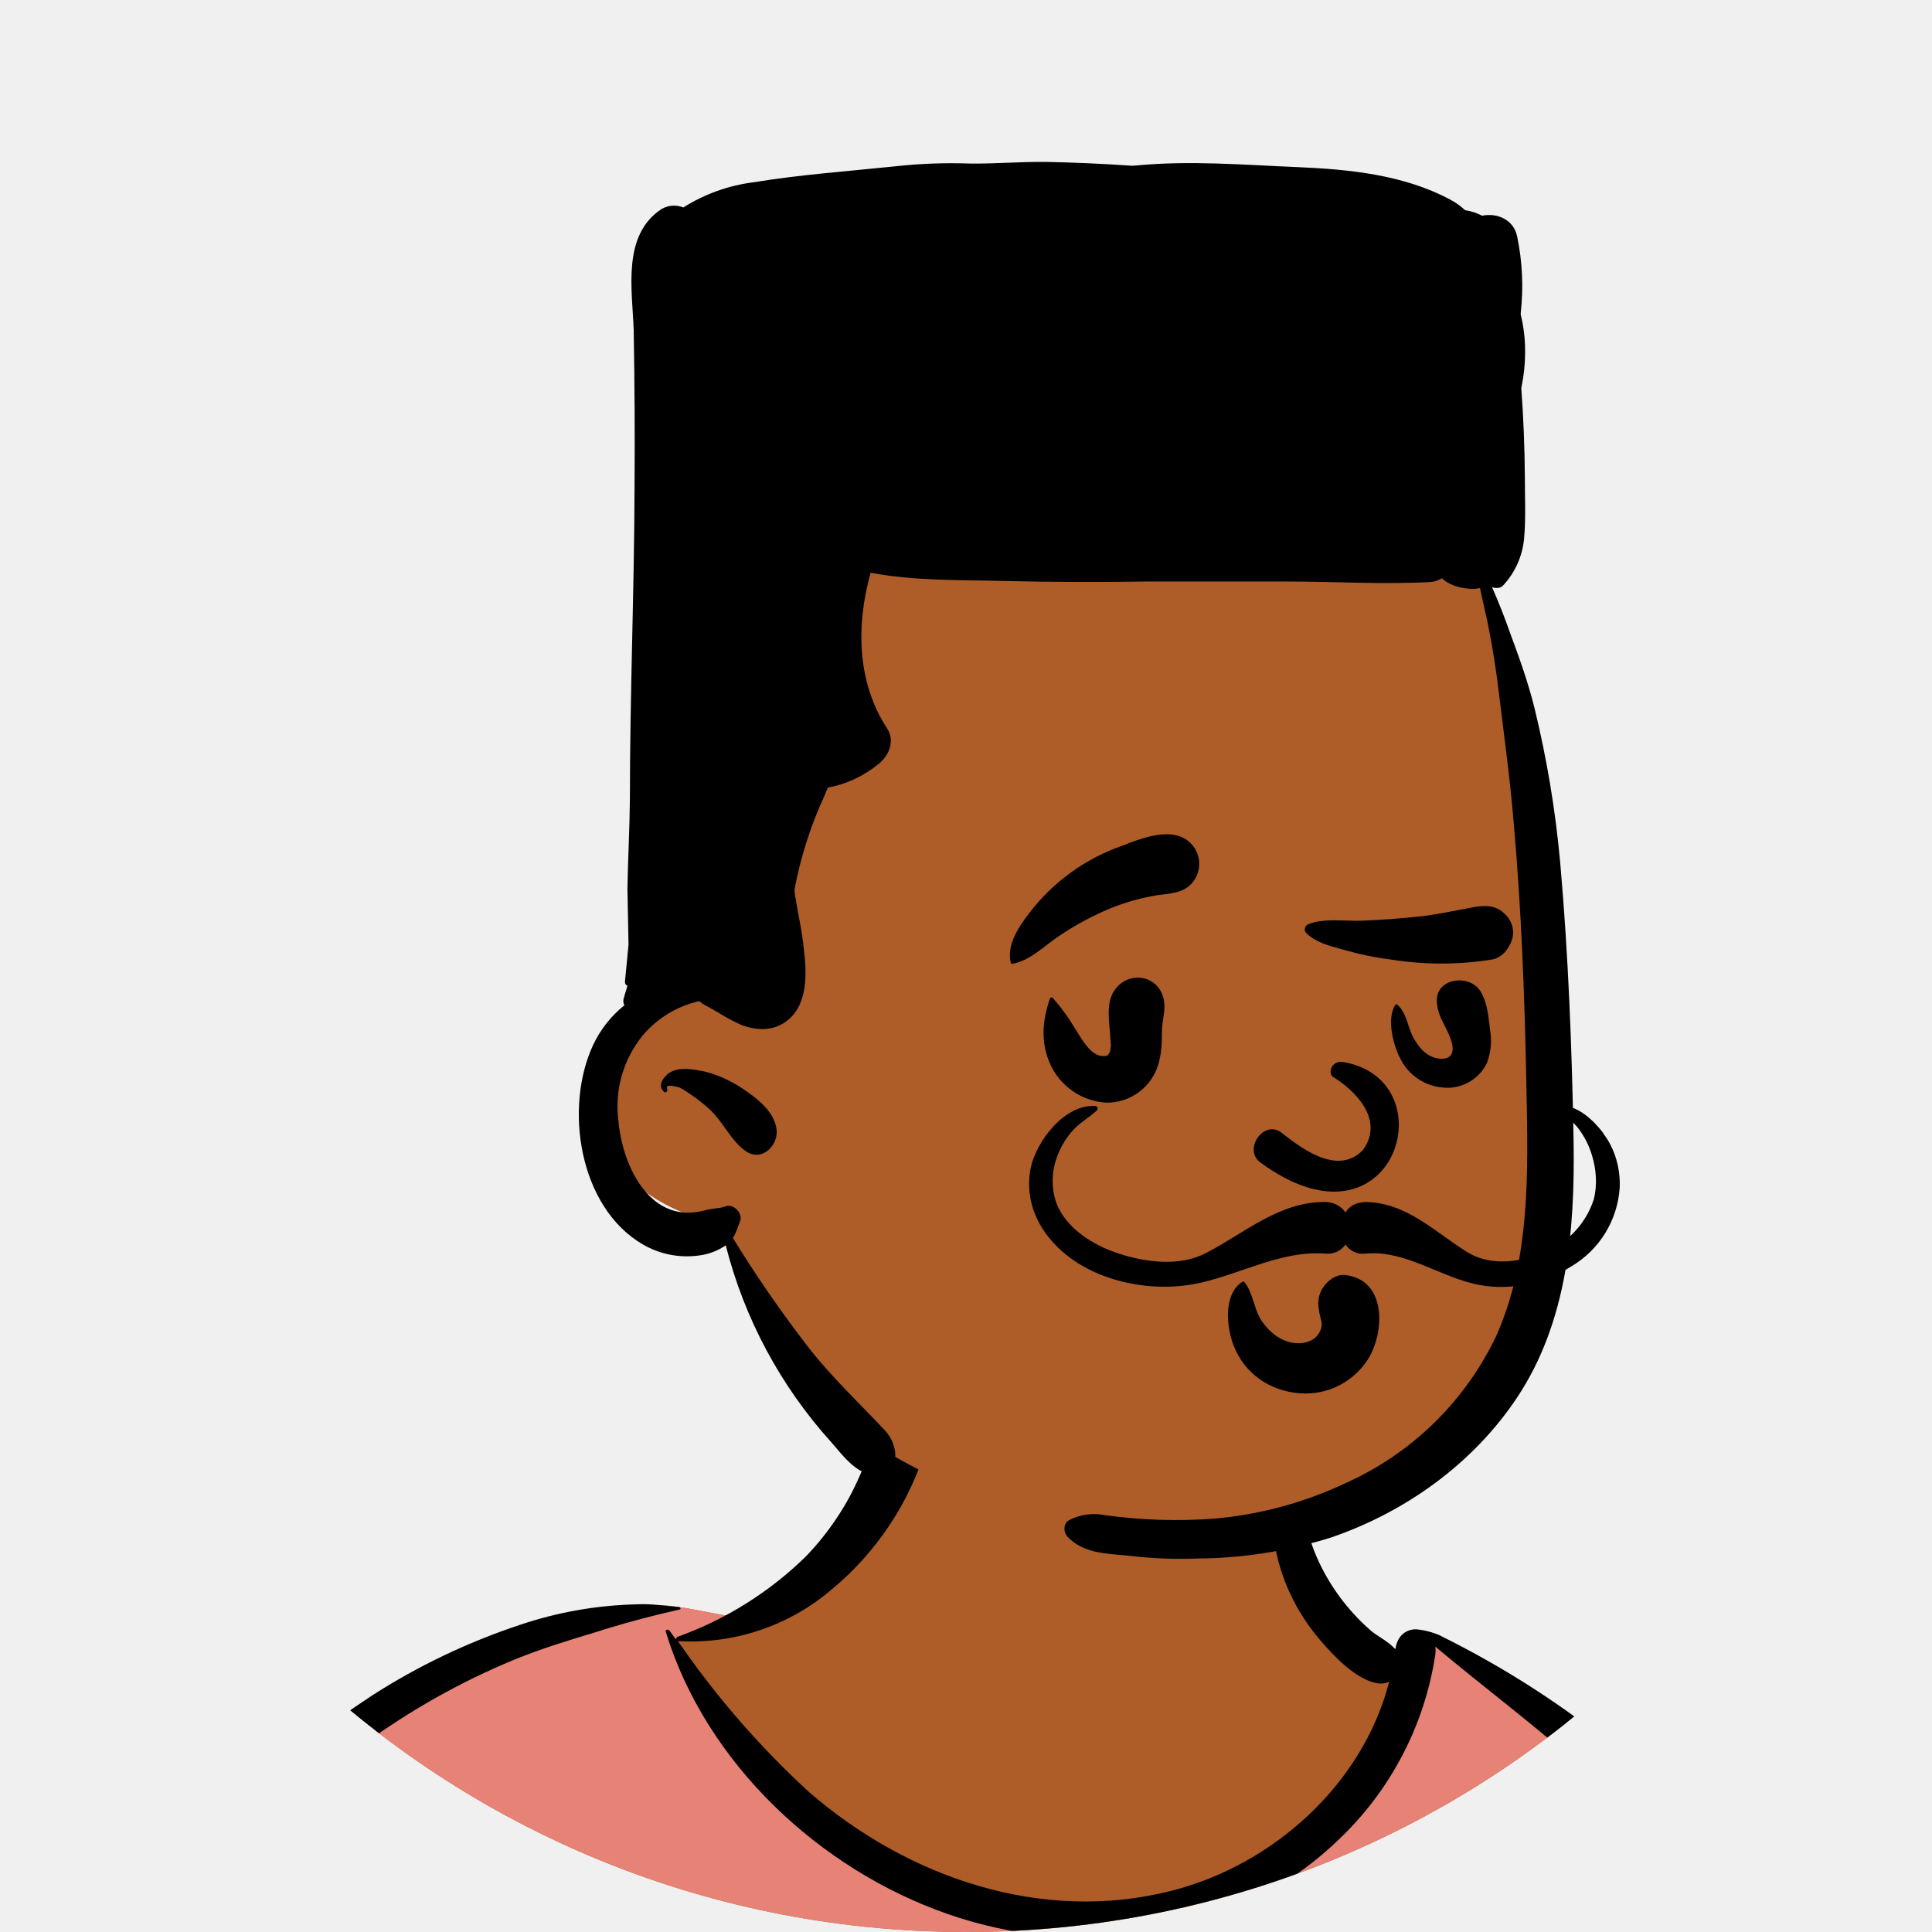
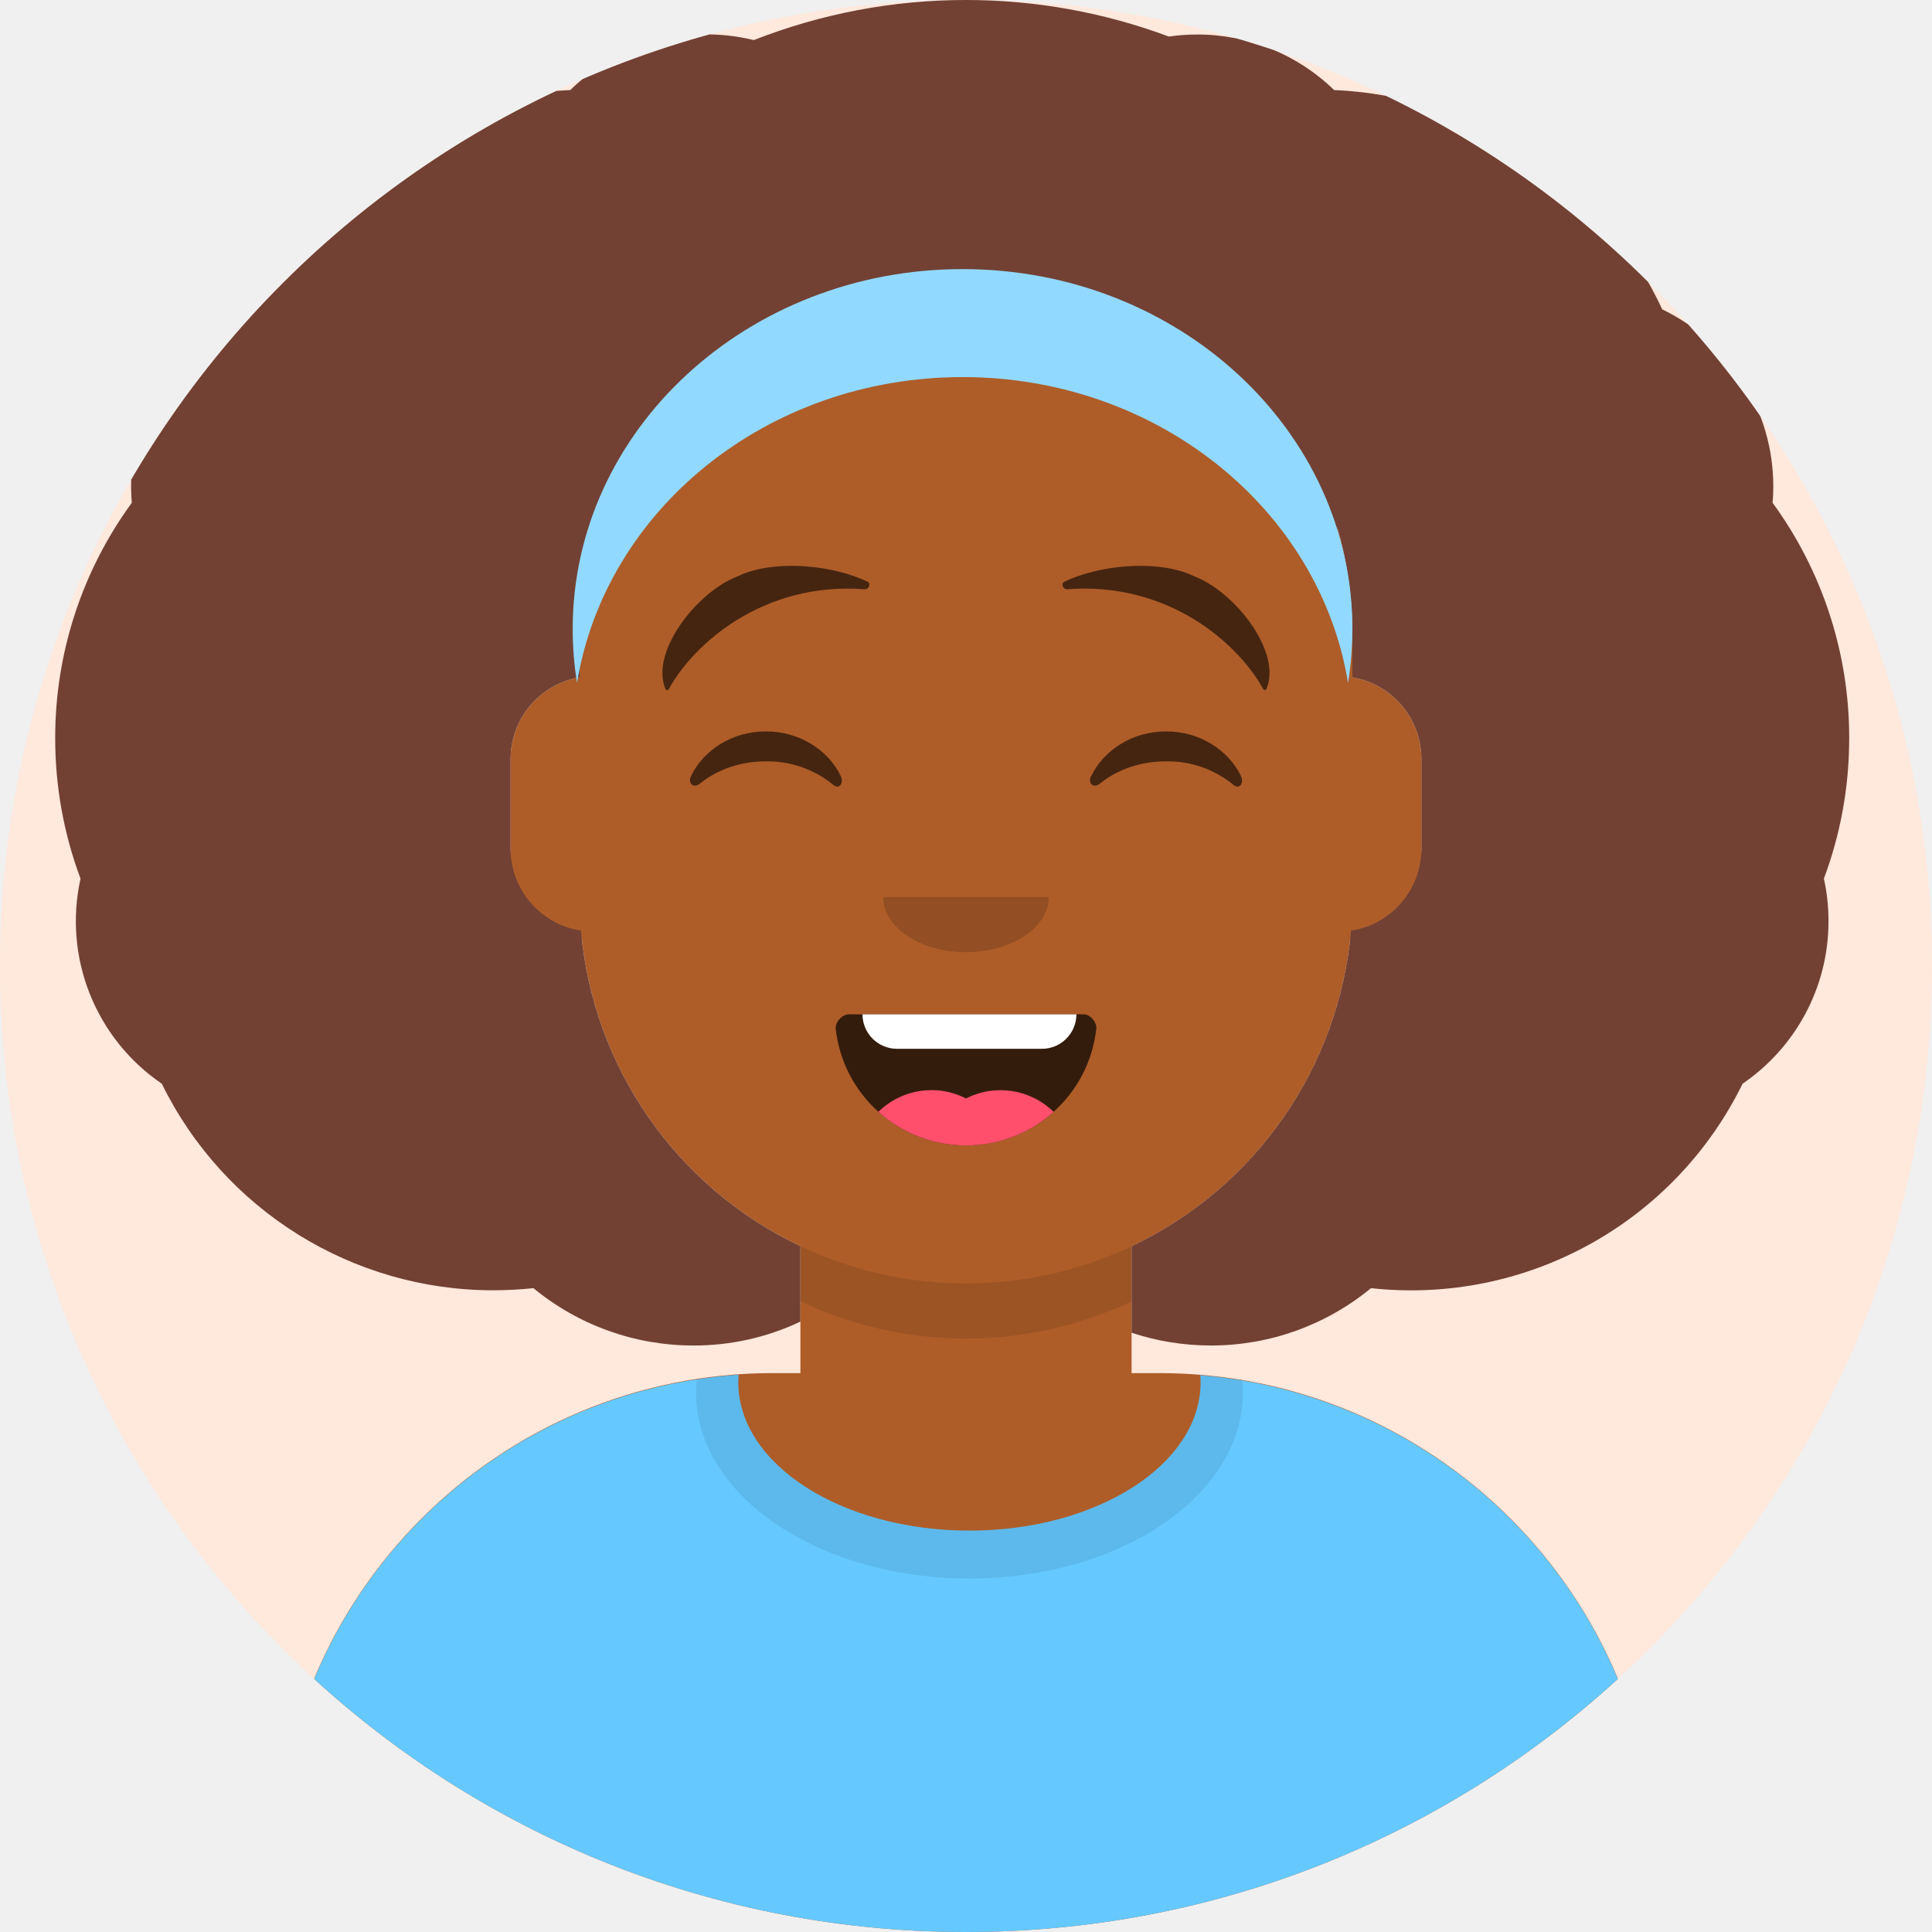
- <svg xmlns="http://www.w3.org/2000/svg" viewBox="0 0 704 704" fill="none" shape-rendering="auto" aria-hidden="true">
+ <svg xmlns="http://www.w3.org/2000/svg" viewBox="0 0 280 280" fill="none" shape-rendering="auto" aria-hidden="true">
  <defs>
-     <g id="head-flatTopLong-440cbbc3">
-       <path fill-rule="evenodd" clip-rule="evenodd" d="M392 195.3c56.8 0 140 37.9 146.2 74.4 7.3 43 23.7 204.6 14.8 257.5-9 52.9-43.6 92-120.4 92s-134.2-41.9-147.3-56.3-29.1-59.1-29.1-59.1-42-7.1-42.3-40.7c-.2-33.5 21.2-43.8 21.2-43.8s-11.5-139 12.6-173.5 87.6-50.5 144.3-50.5" fill="#ae5d29" />
-       <g fill="#000000">
-         <path d="M375.6 117q15.7.3 31.5 1.4l1.5-.1c19.7-1.9 39.4-.2 59 .6 18.9.8 38.7 2.8 55.6 11.8a26 26 0 0 1 5.5 3.9q3.3.5 6.2 2c5.4-1.1 11.5 1.3 12.8 7.6A88 88 0 0 1 549 172v.7c2.2 8.7 2 18.2.2 26.7a483 483 0 0 1 1.3 32.5c0 7.5.4 15.2-.3 22.6a29 29 0 0 1-7.6 16.8c-.8 1-2.2 1-3.3.9l-.8-.3q3.7 8.4 6.7 17c3.3 8.8 6.5 17.8 8.8 27q6.8 27.8 9.4 56.3c3 33.8 4.3 68 4.9 101.8.5 32.2-2.3 65.7-20.6 93.2-16 24-40.4 41.5-67.5 50.9a166 166 0 0 1-49 7.8q-12.6.5-25.2-1c-8.1-.8-16.5-.7-22.5-6.9-1.6-1.7-1.6-5.1.8-6.2a20 20 0 0 1 12.8-1.7 189 189 0 0 0 39.6 1.3 141 141 0 0 0 48.4-13 111 111 0 0 0 54.8-53.3c12.6-27.7 11.8-59.9 11.2-89.7-.6-32.7-1.8-65.3-4.7-97.9-1.3-15.8-3.5-31.5-5.4-47.2q-1.5-12.5-4-25l-2.9-13-2 .3c-4.2 0-8.8-1-11.9-3.9a9 9 0 0 1-4.5 1.4c-17.2.9-34.6-.2-51.9-.2H412q-26 .4-51.9-.2c-16-.4-32.6 0-48.5-3-5.3 19-5.1 39.7 6 56.7 3.1 4.7.6 10.3-3.5 13.3A41 41 0 0 1 296 345l-1.8 4.2a144 144 0 0 0-10.4 33l.2 2v.3l.2.8 1 5.8q1.5 7.2 2.2 14.4c1 8.8.9 20.2-7.7 25.4-4.6 2.8-10 2.5-15 .7q-4.6-2-9-4.8l-5.4-3-1.3-1a38 38 0 0 0-20.7 12.6 41 41 0 0 0-8.8 31.1c1 10.3 5 22 13 28.8q5.6 4.6 12.6 4.6 3.3-.1 6.5-1c2.2-.6 4.9-.5 6.9-1.3 3-1.2 6.6 2.5 5.4 5.5-.9 2.2-1.4 4.2-2.6 6a454 454 0 0 0 27 39.1c8.7 11.3 19 20.9 28.7 31.2 4.2 4.6 6 13.6-1.7 15.6s-13.5-6.3-18-11.4a169 169 0 0 1-38.6-71.8 22 22 0 0 1-9.9 3.7 32 32 0 0 1-20.3-4c-23.4-13.5-29-50-18.1-73a41 41 0 0 1 11.3-14.2q-.6-1-.3-2.4l1.4-4.7q-1-.5-.9-1.5l1.3-13.5-.4-20.4c.2-11 .8-21.8.9-32.7 0-38 1.6-76 1.7-114q.2-27.9-.3-55.8v-.8c-.5-14.8-4.4-34.7 10.1-44.3a9 9 0 0 1 8-.6 63 63 0 0 1 25.8-9.2c17.1-2.8 34.4-4 51.6-5.8q13.7-1.5 27.4-1c9.2.1 18.4-.7 27.6-.6" />
-         <path d="M237 449.8c3.3-3.1 8.2-2.4 12.2-1.7 5.6 1 11 3.5 15.7 6.6 5 3.4 11.3 8 12.3 14.5 1 5.8-5 12.3-11 8.4-5.5-3.7-8.2-10.4-13-15a56 56 0 0 0-7.6-6q-1.8-1.3-3.7-2.3c-.2 0-5.6-1.8-4.6.5.4.8-.6 1.7-1.2 1-2-2-.9-4.3 1-6" />
-       </g>
+     <g id="clothes-shirtCrewNeck-d82e92a4">
+       <path d="M100.5 37.13c18.5 0 33.5-9.61 33.5-21.48q0-.52-.04-1.05A72 72 0 0 1 200 86.36v8.95H0v-8.95a72 72 0 0 1 67.05-71.83q-.05.55-.05 1.12c0 11.87 15 21.48 33.5 21.48" fill="#65c9ff" />
+       <path d="M100.5 44.07c21.89 0 39.63-12.05 39.63-26.92q0-.9-.08-1.79-3-.52-6.1-.76.06.52.05 1.05c0 11.87-15 21.48-33.5 21.48S67 27.52 67 15.65q0-.57.05-1.13-3.08.21-6.08.68-.1.97-.1 1.95c0 14.87 17.74 26.92 39.63 26.92" fill="black" fill-opacity=".08" />
    </g>
-     <g id="expression-cheeky-440cbbc3">
-       <path fill-rule="evenodd" clip-rule="evenodd" d="M131 194.4c1.5-2.7 5-5.2 8.2-4.8 14.5 1.7 14.5 19.2 9 29.5a27 27 0 0 1-25.6 13.6c-10.8-.8-20-7.1-24-17.2-2.7-6.7-4-19 3.2-23.5h.5c3.4 4 3.5 10 6.5 14.4 2.8 4.1 7 7.5 12.1 8 3.8.4 7.6-1 9.1-4.3.8-1.9.7-2.9.4-4.1l-.3-1.1c-.9-3.9-1.3-6.8.8-10.5m3.8-77c7.6 4.6 19 15.3 11 26.6-9.6 10-23.4-1.4-30.2-6.6-6.3-4-13.3 6.3-7.5 11 49 36.3 69-29.8 30.5-36.4-4.2-.8-5.8 4-3.8 5.4M55.1 85.9c4.6-7 15.2-6 17.7 2.3 1.4 4.5-.5 8.5-.4 13 0 3.7-.2 8-1.3 11.6a19.5 19.5 0 0 1-19 14A24 24 0 0 1 31.8 113c-3.7-8-3-16.1-.2-24.2q.3-.6 1-.2 4.5 5.1 7.9 10.8l2.5 4c1.9 2.8 4.6 6.6 8.2 6.4h.5c1-.2.9 0 1.6-1.3.4-.6.3-1.8.5-2.5v-.4l-.2-2.2v-.3c-.3-5.4-1.8-12.4 1.5-17.3m117.5 4.6c-.9-8.9 11.6-10.8 15.8-4.3 2.2 3.5 2.8 7.8 3.3 11.9l.2 1.9a23 23 0 0 1-1.1 12.5 16 16 0 0 1-15.9 8.9 19 19 0 0 1-15.3-9.9c-2.8-5-5.5-14.9-2.2-20.2q.4-.5.9 0c3.1 2.7 3.7 7.9 5.5 11.5 2 3.8 5 7.5 9.4 8 4.2.6 5.9-1.7 4.8-5.8-1.4-5.3-5-8.8-5.4-14.5M58.4 33l2-.8c7-2.6 16.7-5.7 22.4 0 3.5 3.5 4.2 8.7 1.7 13-3 5.2-8.5 5.3-13.8 6q-9.1 1.5-17.6 5-9.4 4-17.8 9.6c-5.5 3.6-10.9 9.3-17.4 10.4q-.4.1-.6-.4c-1.5-6.3 2.6-12.6 6.3-17.5A73 73 0 0 1 58.4 33m127.3 22.6.6-.1c4.3-.7 8.1-.6 11.3 2.8a9 9 0 0 1 2.3 9.3c-1.1 3.1-3.5 6.3-7 7a116 116 0 0 1-36.7.1q-8.2-1-16.1-3.2l-2.5-.7c-4.4-1.2-9.4-2.5-12.6-5.8-1.1-1.1-.5-2.8.9-3.3 5.6-2.2 13.2-1 19.2-1.2q10.4-.4 20.7-1.5c6.8-.7 13.3-2.2 20-3.4" fill="#000000" />
+     <g id="mouth-smile-d82e92a4">
+       <path fill-rule="evenodd" clip-rule="evenodd" d="M27.12 9.13a19 19 0 0 0 37.77-.09c.08-.77-.77-2.04-1.85-2.04H29.1C28 7 27 8.18 27.12 9.13" fill="black" fill-opacity=".7" />
+       <path d="M62 7H31a5 5 0 0 0 5 5h21a5 5 0 0 0 5-5" fill="white" />
+       <path d="M58.7 21.14A11 11 0 0 0 46 19.2a10.95 10.95 0 0 0-12.7 1.94A19 19 0 0 0 46 26c4.88 0 9.33-1.84 12.7-4.86" fill="#FF4F6D" />
    </g>
-     <g id="facialHair-moustache4-440cbbc3">
-       <path fill-rule="evenodd" clip-rule="evenodd" d="M526.3 80C523 75.6 517 69.7 511 70c-.8 0-1 1-.6 1.5 2 2.4 4.6 4 6.6 6.5q3.5 4.6 5.1 10c1.6 5.2 2 11 .6 16.2a31 31 0 0 1-19 19.5c-8.6 3.4-18.8 4.6-27-.4-11.9-7.4-22-18-37-18.3q-5.3.2-7.4 3.8a9 9 0 0 0-7.4-3.8c-16.8-.2-29.4 11.4-43.5 18.6-9.5 5-21.9 3.4-31.7.2-9.3-3-19.4-9.2-22.9-18.8a25 25 0 0 1 .5-16.8q2-5.3 5.8-9.5c2.6-2.8 6-4.6 8.7-7.2.5-.6 0-1.4-.6-1.5-11.3-.7-21.4 12.7-23.6 22.4-2 9.6 1 19.2 7.4 26.5 12.8 15 36.6 19.8 55 15.4 15-3.5 29.3-11.7 45-10.5 3.3.3 5.8-1.2 7.3-3.3 1.5 2.2 4 3.7 7.4 3.3 14.6-1.4 27.6 9 41.8 11.5 11.2 2 23.4-.7 33-6.8a36 36 0 0 0 17.7-28.7c.3-7-1.7-14.2-6-19.8" fill="#000000" />
+     <g id="nose-default-d82e92a4">
+       <path fill-rule="evenodd" clip-rule="evenodd" d="M0 0c0 4.42 5.37 8 12 8s12-3.58 12-8" fill="black" fill-opacity=".16" />
    </g>
-     <clipPath id="clip-440cbbc3">
-       <rect width="704" height="704" rx="352" ry="352" />
+     <g id="eyes-happy-d82e92a4">
+       <path fill-rule="evenodd" clip-rule="evenodd" d="M2.16 14.45C4.01 10.65 8.16 8 13 8c4.81 0 8.96 2.63 10.82 6.4.55 1.13-.24 2.05-1.03 1.37a15 15 0 0 0-9.8-3.43c-3.73 0-7.12 1.24-9.55 3.23-.9.73-1.82-.01-1.28-1.12m58 0C62.01 10.65 66.16 8 71 8c4.81 0 8.96 2.63 10.82 6.4.55 1.13-.24 2.05-1.03 1.37a15 15 0 0 0-9.8-3.43c-3.76 0-7.15 1.24-9.58 3.23-.9.73-1.82-.01-1.28-1.12" fill="black" fill-opacity=".6" />
+     </g>
+     <g id="eyebrows-raisedExcitedNatural-d82e92a4">
+       <path fill-rule="evenodd" clip-rule="evenodd" d="m14.9 1.58.91-.4C21.06-.9 29-.03 33.86 2.3c.57.27.18 1.15-.4 1.1C18.54 2.27 8.5 11.56 5.08 17.86c-.1.18-.4.2-.48.03C2.3 12.56 9.05 3.9 14.9 1.58m66.47 0-.91-.4C75.22-.9 67.27-.03 62.4 2.3c-.56.27-.18 1.15.4 1.1 14.93-1.14 24.98 8.15 28.4 14.45.1.18.4.2.47.03 2.3-5.32-4.45-13.98-10.3-16.3" fill="black" fill-opacity=".6" />
+     </g>
+     <g id="top-froBand-d82e92a4">
+       <path d="M249 70.5q0 1.2-.1 2.37A57.7 57.7 0 0 1 260 107c0 7.16-1.3 14.01-3.67 20.34q.67 2.98.67 6.16c0 9.79-4.93 18.42-12.45 23.56a53.5 53.5 0 0 1-53.86 29.63A36.4 36.4 0 0 1 167.5 195c-4.02 0-7.88-.65-11.5-1.85v-12.54a56 56 0 0 0 31.8-45.74A12 12 0 0 0 198 123v-13a12 12 0 0 0-10-11.83V92a56 56 0 0 0-2.22-15.68l1.37 12.87-11.34-24-45.13-19.52-30.12 10.56-21.5 20.2-.04-2.61A56 56 0 0 0 76 92v6.17A12 12 0 0 0 66 110v13a12 12 0 0 0 10.2 11.87A56 56 0 0 0 108 180.6v10.94A36 36 0 0 1 92.5 195a36.4 36.4 0 0 1-23.19-8.31q-2.86.3-5.81.31a53.5 53.5 0 0 1-48.05-29.94 28.5 28.5 0 0 1-11.78-29.72A58 58 0 0 1 0 107a57.7 57.7 0 0 1 11.1-34.13 28.5 28.5 0 0 1 16-28.04 55 55 0 0 1 47.55-31.78 28.4 28.4 0 0 1 26.6-7.24A84 84 0 0 1 132 0a84 84 0 0 1 29.4 5.3q2.01-.3 4.1-.3a28.4 28.4 0 0 1 19.85 8.05 55 55 0 0 1 47.55 31.78A28.5 28.5 0 0 1 249 70.5" fill="#724133" />
+       <path d="M187.37 98.98q.62-3.84.63-7.83C188 62.35 162.7 39 131.5 39S75 62.35 75 91.15q0 4 .63 7.82c4.1-25.09 27.55-44.32 55.87-44.32s51.78 19.23 55.87 44.33" fill="#92D9FF" />
+     </g>
+     <clipPath id="clip-d82e92a4">
+       <rect width="280" height="280" rx="140" ry="140" />
    </clipPath>
  </defs>
-   <g clip-path="url(#clip-440cbbc3)">
-     <path fill-rule="evenodd" clip-rule="evenodd" d="M705.3 1074a2351 2351 0 0 1-15.6-101c-1-7.7-2.5-16.4 2.7-22 7.3-8 14-14.8 14.8-26.2.8-10.7-2.8-22.4-5-32.8a809 809 0 0 0-17.3-64.7q-10-32.5-21.3-64.6c-6.9-20-13.5-40.3-22.5-59.5-17-36.5-46-63.5-81.6-81.6-9-4.5-27-20.5-36.3-24-8.5-3.4-8.5 6.3-16.9 2.6-6.7-2.9-13-6.7-16.7-13.2-4-7-14.3-16.9-15.9-25-3.3-17.4.3-32.2-12-45.3a90 90 0 0 0-41.1-23.8c-33.7-9.3-78.5-2.8-98.8 28.5-9.7 14.9-13 33-26.2 45.1-11.4 10.7-8.8 18-23.6 23.4-.9.3-23.6-4.5-24.4-4.2-16.2-3.5-31.7 6.2-46.5 11.8a325 325 0 0 0-63 32.3 399 399 0 0 0-102.3 98.5 483 483 0 0 0-76.4 161c-1.7 6.4-3.5 13-1.5 19.4a25 25 0 0 0 9.8 12.4c6 4.3 18 7 17.7 15.7-.1 6.6-2.4 13.5-3.5 20q-1.9 11.6-3.4 23.2a1232 1232 0 0 0-10.3 106.6 920 920 0 0 0-.5 106q.2 3.5 2 6.2c-1 .4-1.2 2.4.1 2.7l2.7.5a12 12 0 0 0 7 2.4l5.5.2c19.3 4 38.6 7.9 58.1 10.8q35.7 5.2 71.5 8.7c49.2 4.8 98 3.2 147.1.6a1877 1877 0 0 1 147.4-2c49.2 1.4 98.4 3.5 147.6 4.4q82.5 1.6 164.8-5c7.5-.5 12.2-6.5 10.7-14-8.9-44.7-19-89.1-27-134" fill="#ae5d29" />
-     <path fill-rule="evenodd" clip-rule="evenodd" d="m201 597.5 1.2-.4c14.5-5.7 29.6-14.8 45.4-11.4.5-.2 10.8 1.9 17.9 3.2l-6.7 7L247 598q61 100.7 144.3 100.7T517.7 598l4-1q.7 0 1.5.4c9.3 3.6 27.4 19.6 36.3 24.1 35.6 18 64.5 45 81.6 81.6 8.7 18.6 15.2 38 21.8 57.5l.7 2q11.3 32.1 21.3 64.6 9.6 30.6 16.6 61.8l.7 2.9c2.2 10.4 5.8 22 5 32.8a29 29 0 0 1-3 10.7l-80.4 29 38.4 261.3q-52.7 2.3-105.5 1.3c-49.2-.9-98.4-3-147.6-4.3q-71.5-1.9-143 1.7l-12 .6a946 946 0 0 1-139.5-1l-3.1-.3v-38.3l16.3-212.9-83-15.6-81.3-39.5a22 22 0 0 1-5.6-8.8c-1.9-6-.5-12 1-18l.5-1.3a493 493 0 0 1 76.4-161A399 399 0 0 1 138 629.7q29.8-19.6 63-32.3" fill="#e78276" />
-     <path fill-rule="evenodd" clip-rule="evenodd" d="M232.2 584.6c5.1-.3 10.3.6 15.4 1 .4.1.6.8 0 .9q-13.5 3-26.9 7.1l-3.8 1.2c-10 3-19.8 6-29.6 10a264 264 0 0 0-54.8 30.8C67.2 682.8 20 754.3-9.9 828.3a526 526 0 0 0-24.3 77c-.4 1.6-2 5.4-1 7 .7 1.3 3.6 2.1 5 2.9l4.5 2.3 25.2 12.9 2.3 1.1c38 18.6 78.4 34.4 121 35.5l.4-3.7a342 342 0 0 1 9.9-60c.3-1 1.6-.6 1.7.3 3 23.1 2 46.4 1 69.7-1.8 41-4.3 82.2-6.5 123.3l-3.9 61.7c-1.3 20.5-1.7 41.6-4.7 62-.6 4.6-6 7-10 6.6a9 9 0 0 1-8-9c0-11.9 1.5-24 2.4-35.8l2.5-33.8c3.1-41.1 6.8-82.2 10.2-123.3l3.8-43.7C76.4 979.8 34.2 963-6.1 943.5c-.6 13.2-2 26.5-3.4 39.6q-5.8 55.2-9.6 110.5a2254 2254 0 0 0-4.2 92.7l-.2 7c0 4.4-.5 8.5-4.3 11.7a9 9 0 0 1-12.6 0c-5-4.6-4.2-10.9-4-17.1a1676 1676 0 0 1 1.8-47.2 1321 1321 0 0 1 10.5-109.5l2-14a461 461 0 0 1 15.5-77.9q-4.6-2.2-9.3-4.7-8.4-4-16.6-8.4c-4.2-2.5-7.9-5.8-9-10.8-1.4-5.5.6-11.5 2-16.9v-.4a502 502 0 0 1 26.6-80 523 523 0 0 1 67.8-117 354 354 0 0 1 88.7-83.3 239 239 0 0 1 53.8-25.7 143 143 0 0 1 42.8-7.5m90.1-66c6-6.5 18.1.2 15.2 8.8a108 108 0 0 1-34.7 52A79 79 0 0 1 247 598l1.7 2.4a321 321 0 0 0 46.1 52.6c36 31.2 84.8 48 132 36 37.1-9.4 69.8-38.8 79.4-76.2q-2 1-4.8.5c-7.7-1.7-15.3-9.8-20.3-15.6q-8-9.3-12.6-20.7c-5.6-14-7.4-32.1.3-45.7 1-1.7 3-.7 3.3 1l.3 2.5c1.5 12.7 3.3 25 9.3 36.6a76 76 0 0 0 18.2 23.1c2.6 2 5.8 3.6 8.1 6l.5.4c.6-5 4.1-7.3 7.6-7.2a29 29 0 0 1 8.8 2.3l.1.1a341 341 0 0 1 65.1 42 259 259 0 0 1 88.4 129c7.5 25.3 11.8 51.4 16.3 77.4l2.8 16c4.2 23.9 8.9 48.4 18.4 70.7 2.5 5.7.6 11.1-5.5 13.4L688 953c3.7 16 6 32.5 8.7 48.5 6 34.1 13.2 68 19.4 102l9.3 52.3 4.7 25.2 2.4 13.6.1.7c.5 2.4 1 4.9.4 7.3-.8 2.7-2.9 4.6-4.8 6.6-1.6 1.6-3.8 1.6-5.7.7l-.7-.3c-3.4-1.6-6-3.2-7.3-7q-.9-3.8-1.5-7.7l-2.8-14.5-5-29.1-1.6-9.1a1165 1165 0 0 1-12.8-94.5q-1.6-21-3.5-42.2l-.9-10.5c-1.1-13.3-2.5-27-2.7-40.5l-4.5 1.6L657 964c-5.5 2-12.5 6-18.4 5.2q-4.2-.4-6.8-2.9 3 43.1 8.5 86a1966 1966 0 0 0 22 135l1.9 9.6c.5 3.7-.5 5.9-2.5 9-1.7 2.4-5 3.7-7.8 2-3.6-2.3-5.5-4.3-6.5-8.4q-1.4-5.6-2.3-11.4a1654 1654 0 0 1-11.4-65.2Q622 1044.7 618.5 966a1388 1388 0 0 1-1.4-77.8q0-20 1.4-39.9c1-13.4 3-26.5 4.8-39.8 0-.5.7-.5.7 0 .8 14.9 2.1 29.8 2.8 44.7l1.4 42.8q.9 28.1 2.7 56.2a10 10 0 0 1 8.5-3.1c4.7-1 9.7-3.4 14.1-5l16.8-5.5 26.4-8.7a679 679 0 0 1-18-80.8l-2-12.3c-4-24.2-8.5-48.5-15.8-72a230 230 0 0 0-34.8-68.2 370 370 0 0 0-52.7-55.3C557 627 539.7 614 523 600q.2 1.4 0 3a117 117 0 0 1-35.8 67.9c-37.7 36-93.6 43.4-142 26.5-46.7-16.3-88-55-102.6-102.8-.3-.8.8-1 1.3-.5l2.4 3.3q0-.7.7-1a129 129 0 0 0 46.6-29.2 100 100 0 0 0 21.3-33.3l.4-1c1.7-5 3.2-10.2 7-14.2" fill="black" />
-     <use transform="matrix(.99789 0 0 1 6.3 -58)" href="#head-flatTopLong-440cbbc3" />
-     <use transform="translate(351 275)" href="#expression-cheeky-440cbbc3" />
-     <use transform="translate(58 333)" href="#facialHair-moustache4-440cbbc3" />
+   <g clip-path="url(#clip-d82e92a4)">
+     <rect width="280" height="280" fill="#ffe8dc" />
+     <path d="M140 36a56 56 0 0 0-56 56v6.17A12 12 0 0 0 74 110v14a12 12 0 0 0 10.3 11.88A56 56 0 0 0 116 180.6V199h-4a72 72 0 0 0-72 72v9h200v-9a72 72 0 0 0-72-72h-4v-18.38a56 56 0 0 0 31.7-44.73A12 12 0 0 0 206 124v-14a12 12 0 0 0-10-11.83V92a56 56 0 0 0-56-56" fill="#ae5d29" />
+     <path d="M116 180.61v8a56 56 0 0 0 24 5.39 56 56 0 0 0 24-5.39v-8a56 56 0 0 1-24 5.39 56 56 0 0 1-24-5.39" fill="black" fill-opacity=".1" />
+     <use transform="translate(40 184.7)" href="#clothes-shirtCrewNeck-d82e92a4" />
+     <use transform="translate(94 140)" href="#mouth-smile-d82e92a4" />
+     <use transform="translate(128 130)" href="#nose-default-d82e92a4" />
+     <use transform="translate(98 98)" href="#eyes-happy-d82e92a4" />
+     <use transform="translate(91.86 82)" href="#eyebrows-raisedExcitedNatural-d82e92a4" />
+     <use transform="translate(8)" href="#top-froBand-d82e92a4" />
  </g>
</svg>
